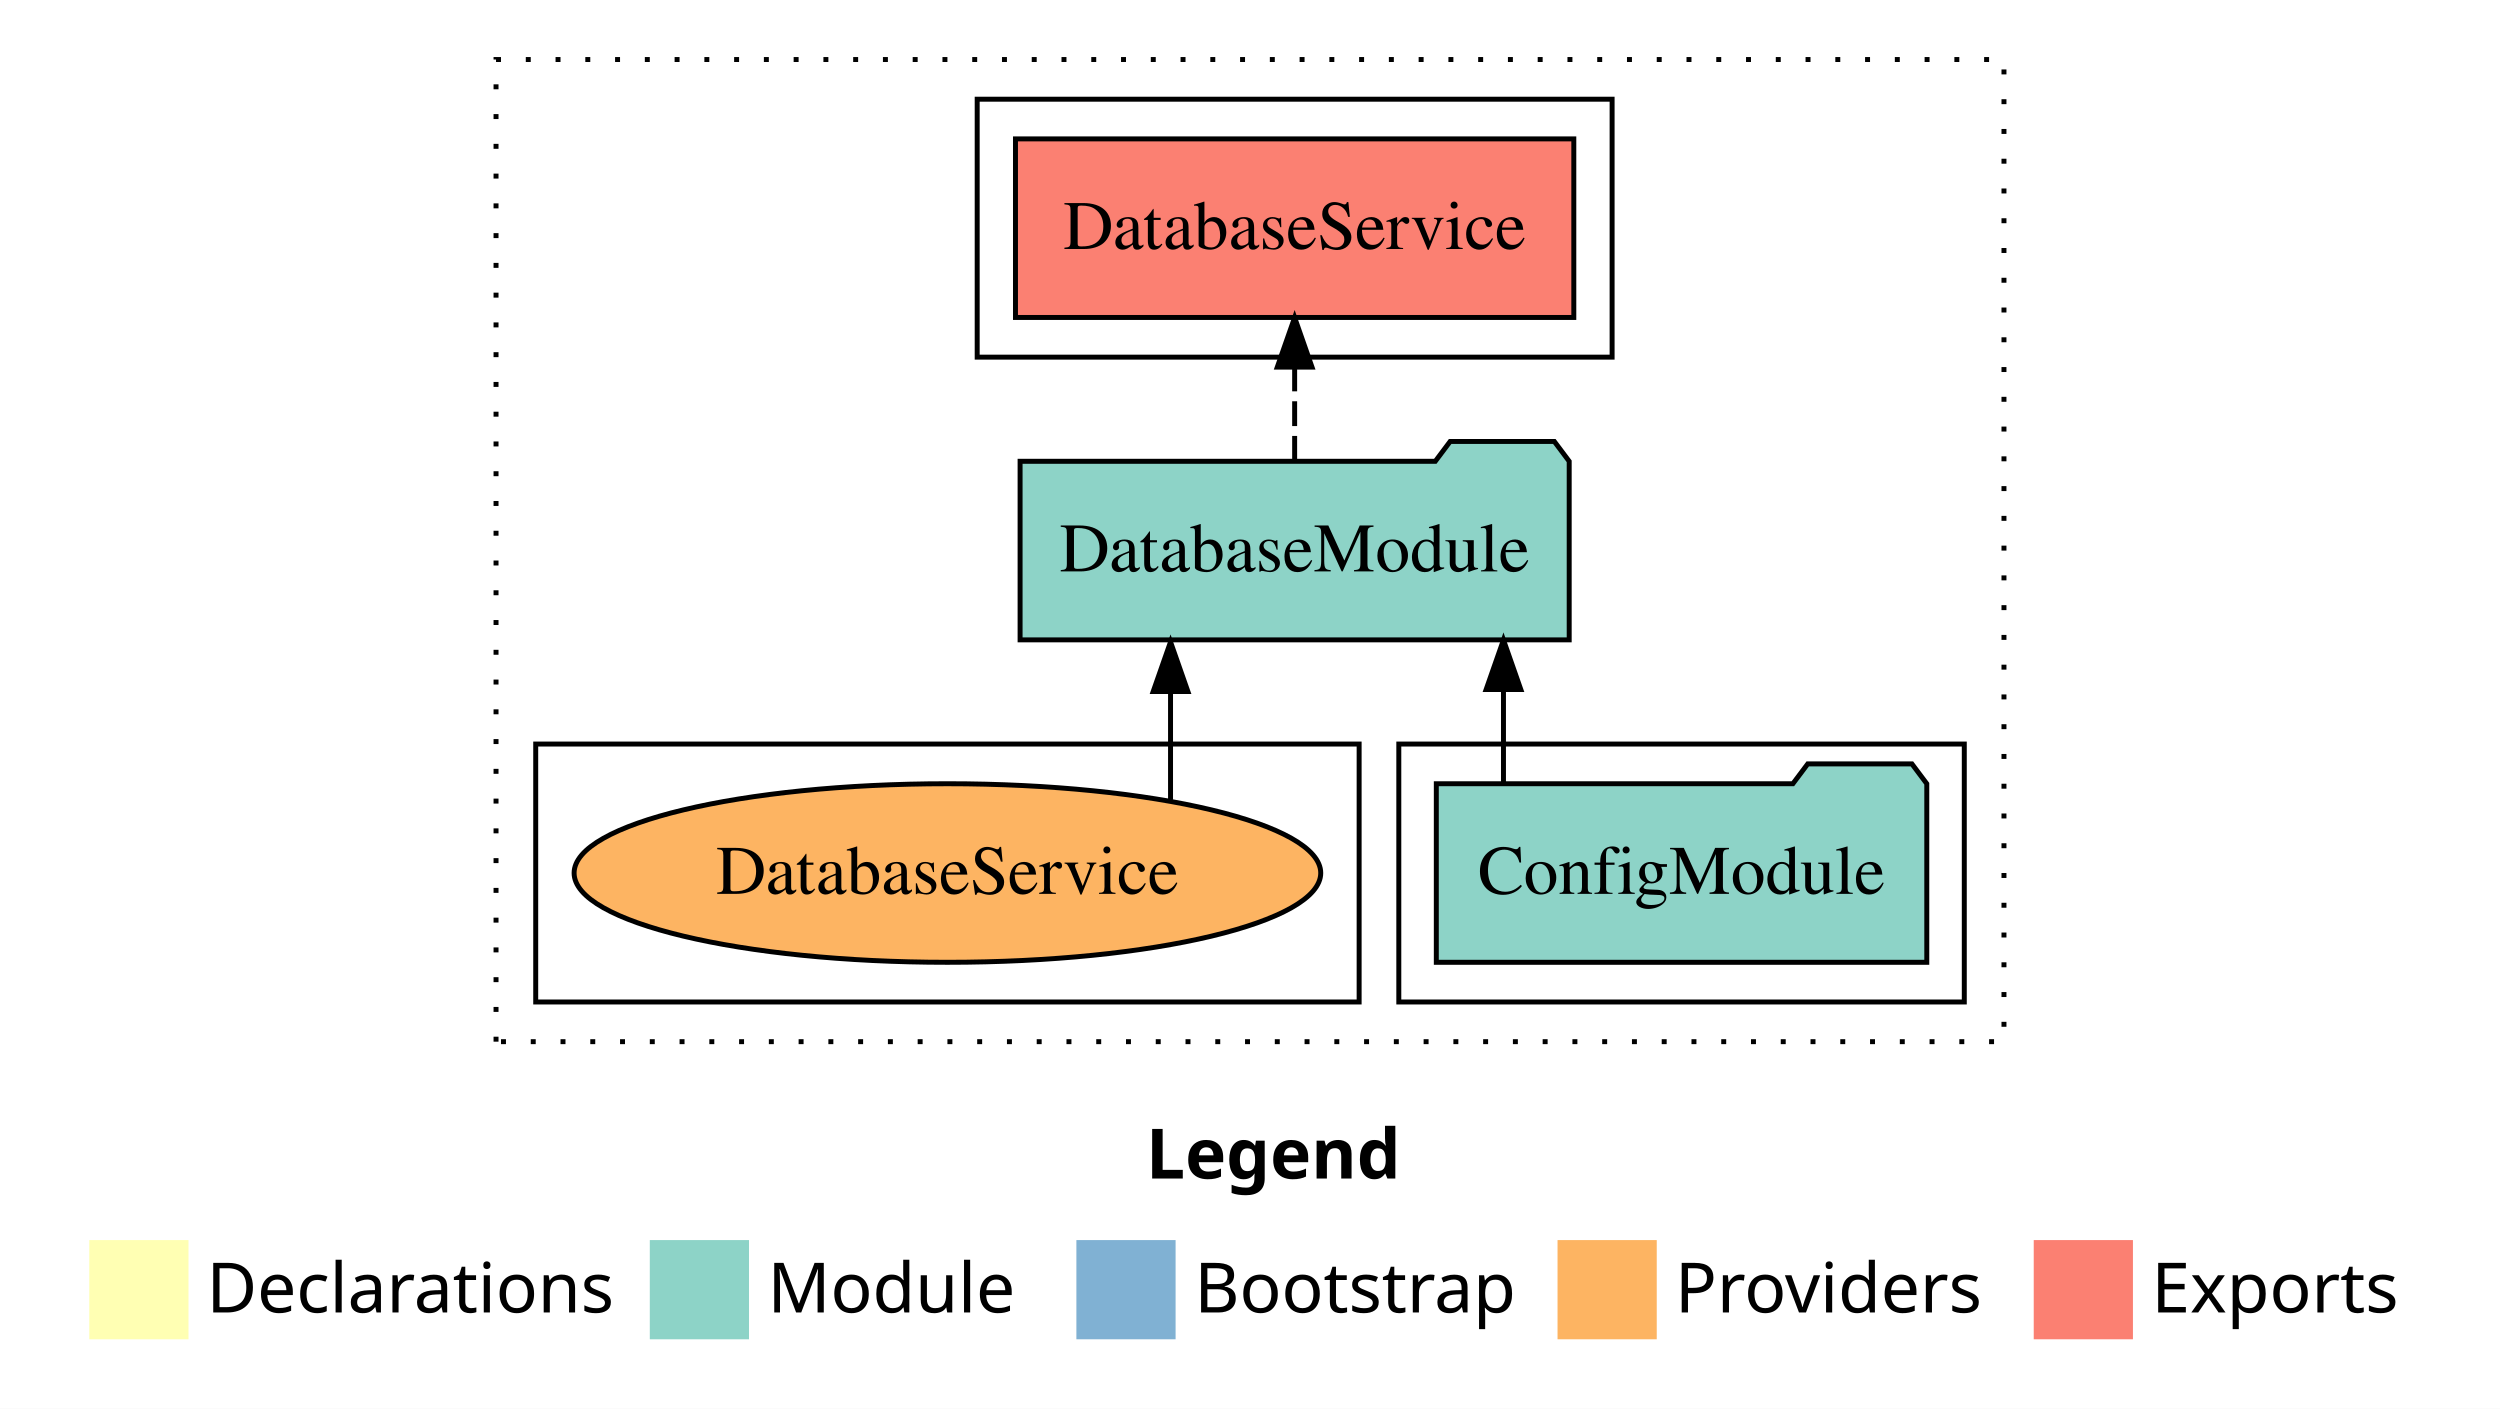
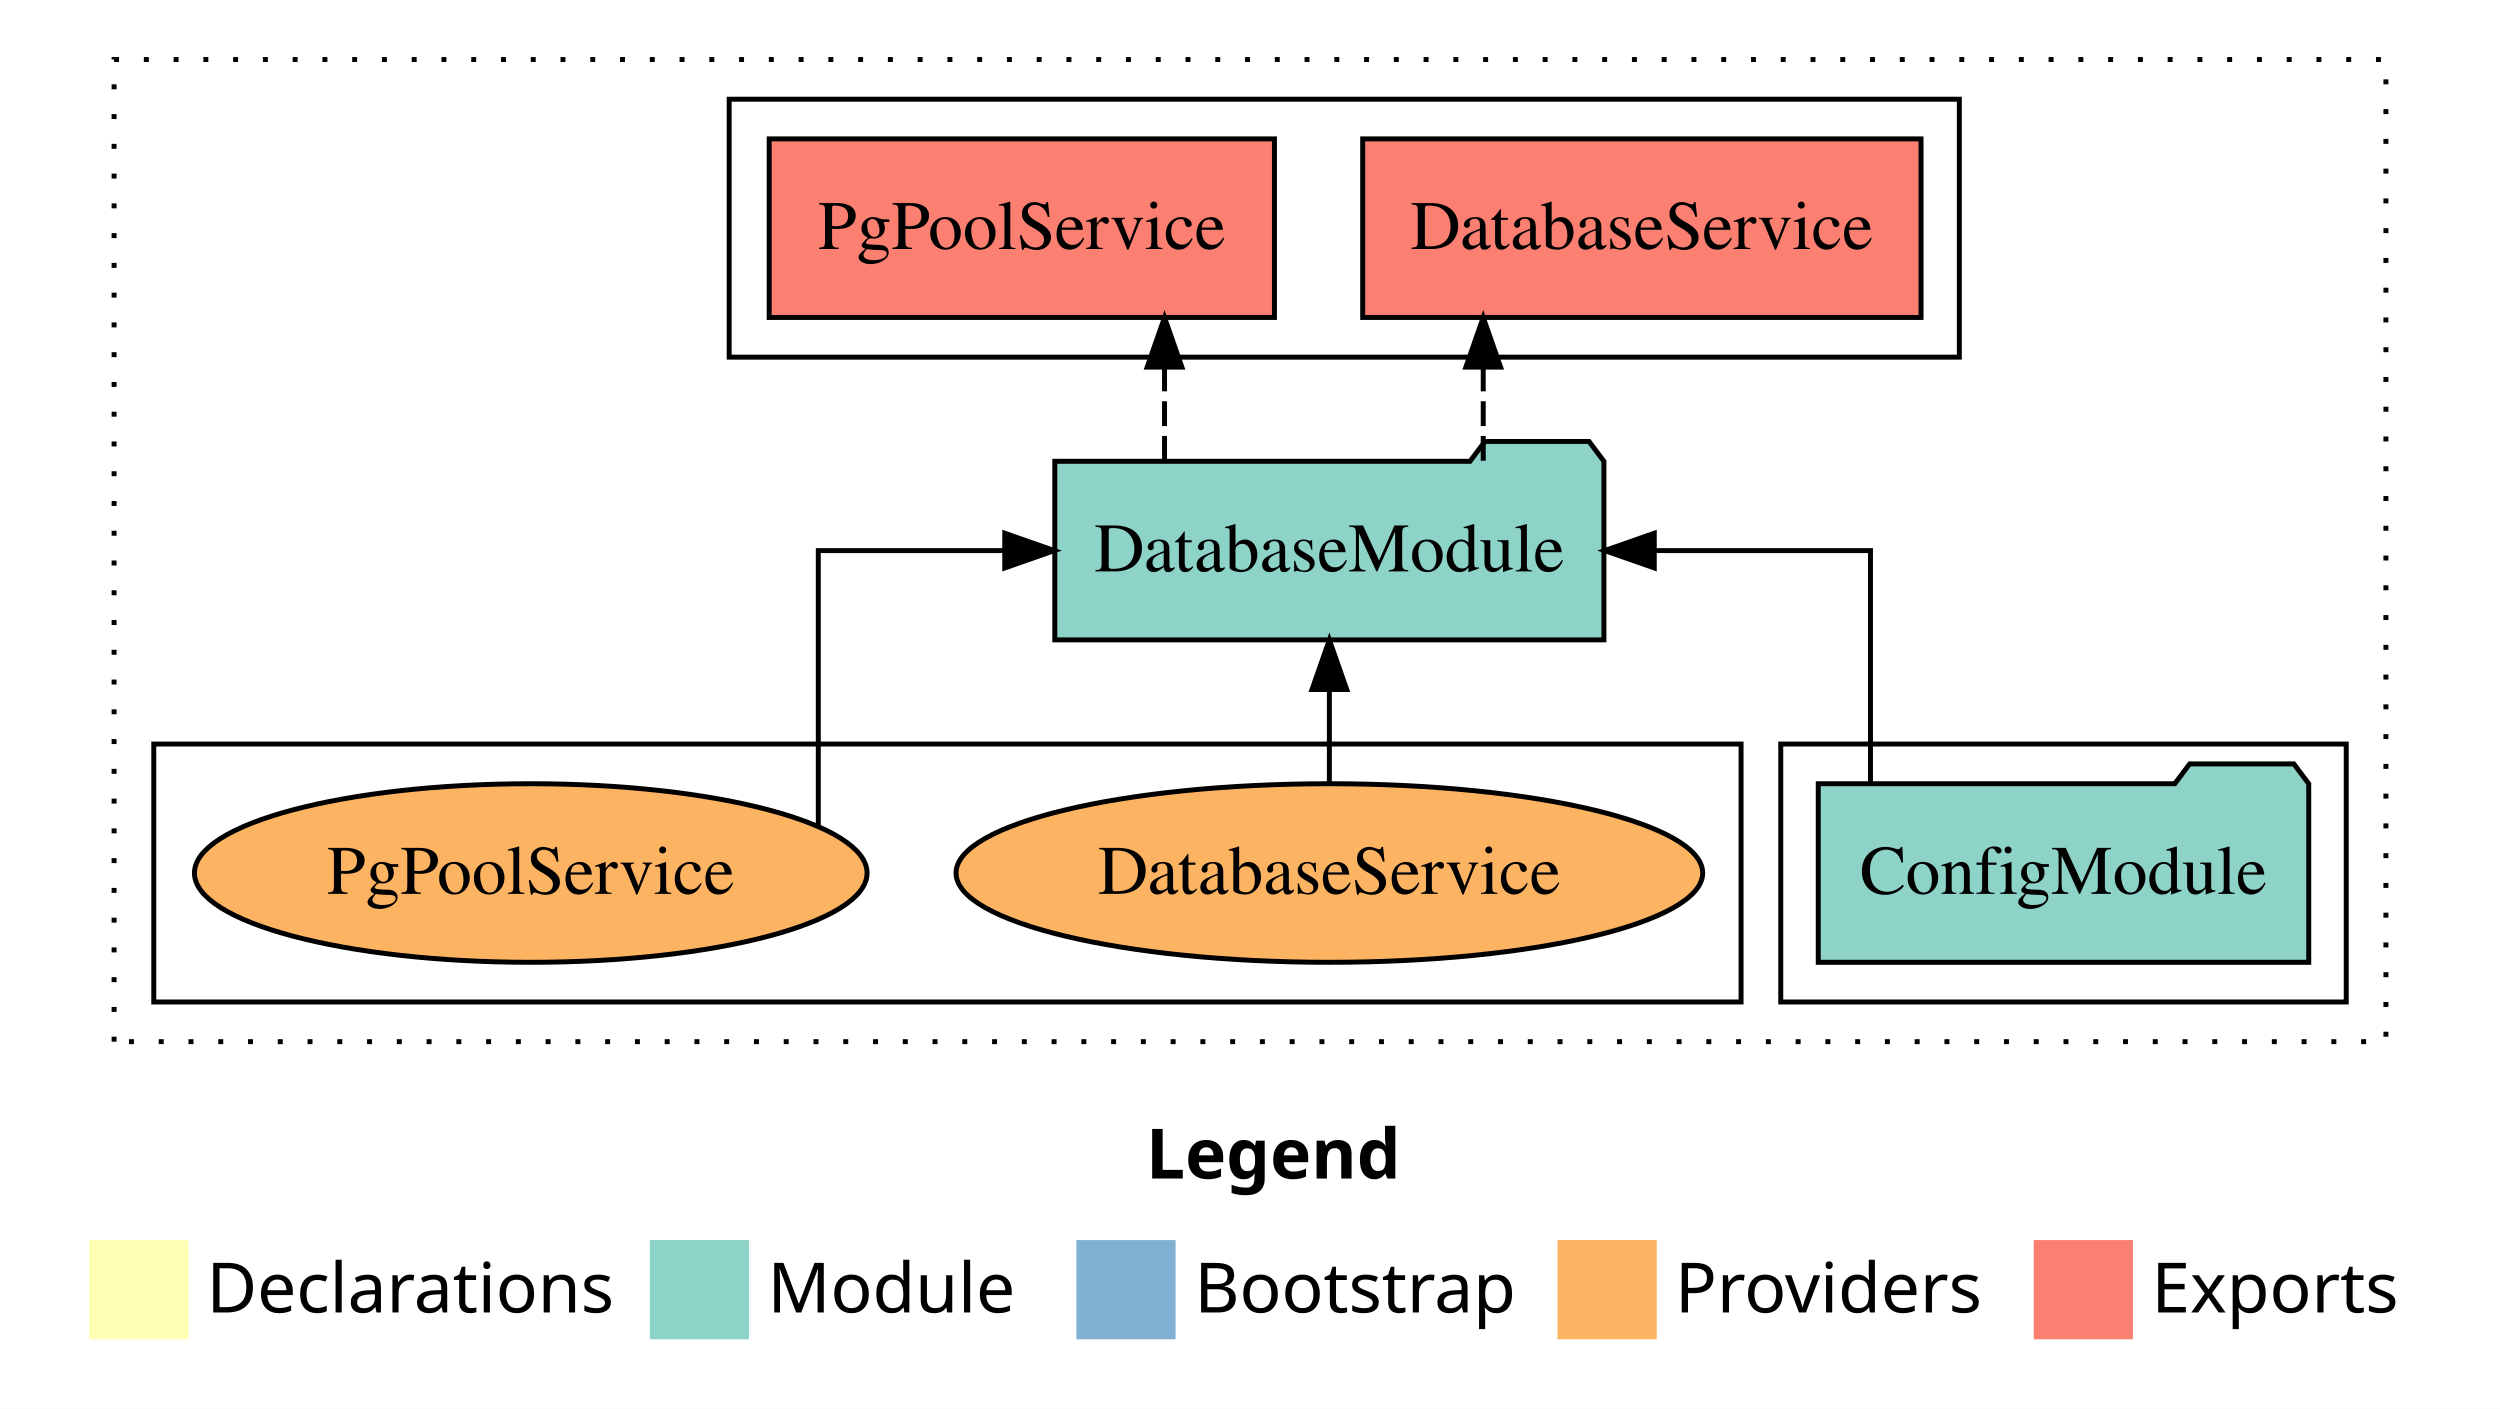
<svg xmlns="http://www.w3.org/2000/svg" width="504pt" height="284pt" viewBox="0.00 0.00 504.00 284.00">
  <g id="graph0" class="graph" transform="scale(1 1) rotate(0) translate(4 280)">
    <polygon fill="white" stroke="transparent" points="-4,4 -4,-280 500,-280 500,4 -4,4" />
    <text text-anchor="start" x="227.01" y="-42.4" font-family="Times-12" font-weight="bold" font-size="14.00">Legend</text>
    <polygon fill="#ffffb3" stroke="transparent" points="14,-10 14,-30 34,-30 34,-10 14,-10" />
    <text text-anchor="start" x="37.63" y="-15.4" font-family="Times-12" font-size="14.00">  Declarations</text>
    <polygon fill="#8dd3c7" stroke="transparent" points="127,-10 127,-30 147,-30 147,-10 127,-10" />
    <text text-anchor="start" x="150.73" y="-15.4" font-family="Times-12" font-size="14.00">  Module</text>
    <polygon fill="#80b1d3" stroke="transparent" points="213,-10 213,-30 233,-30 233,-10 213,-10" />
    <text text-anchor="start" x="236.78" y="-15.4" font-family="Times-12" font-size="14.00">  Bootstrap</text>
    <polygon fill="#fdb462" stroke="transparent" points="310,-10 310,-30 330,-30 330,-10 310,-10" />
    <text text-anchor="start" x="333.67" y="-15.4" font-family="Times-12" font-size="14.00">  Providers</text>
    <polygon fill="#fb8072" stroke="transparent" points="406,-10 406,-30 426,-30 426,-10 406,-10" />
    <text text-anchor="start" x="429.73" y="-15.4" font-family="Times-12" font-size="14.00">  Exports</text>
    <g id="clust1" class="cluster">
-       <polygon fill="none" stroke="black" stroke-dasharray="1,5" points="96,-70 96,-268 400,-268 400,-70 96,-70" />
+       <polygon fill="none" stroke="black" stroke-dasharray="1,5" points="19,-70 19,-268 477,-268 477,-70 19,-70" />
+     </g>
+     <g id="clust4" class="cluster">
+       <polygon fill="none" stroke="black" points="143,-208 143,-260 391,-260 391,-208 143,-208" />
    </g>
    <g id="clust3" class="cluster">
-       <polygon fill="none" stroke="black" points="278,-78 278,-130 392,-130 392,-78 278,-78" />
-     </g>
-     <g id="clust4" class="cluster">
-       <polygon fill="none" stroke="black" points="193,-208 193,-260 321,-260 321,-208 193,-208" />
+       <polygon fill="none" stroke="black" points="355,-78 355,-130 469,-130 469,-78 355,-78" />
    </g>
    <g id="clust6" class="cluster">
-       <polygon fill="none" stroke="black" points="104,-78 104,-130 270,-130 270,-78 104,-78" />
+       <polygon fill="none" stroke="black" points="27,-78 27,-130 347,-130 347,-78 27,-78" />
    </g>
    <g id="node1" class="node">
-       <polygon fill="#8dd3c7" stroke="black" points="384.44,-122 381.44,-126 360.44,-126 357.44,-122 285.56,-122 285.56,-86 384.44,-86 384.44,-122" />
-       <text text-anchor="middle" x="335" y="-99.8" font-family="Times,serif" font-size="14.00">ConfigModule</text>
+       <polygon fill="#8dd3c7" stroke="black" points="461.44,-122 458.44,-126 437.44,-126 434.44,-122 362.56,-122 362.56,-86 461.44,-86 461.44,-122" />
+       <text text-anchor="middle" x="412" y="-99.8" font-family="Times,serif" font-size="14.00">ConfigModule</text>
    </g>
    <g id="node2" class="node">
-       <polygon fill="#8dd3c7" stroke="black" points="312.35,-187 309.35,-191 288.35,-191 285.35,-187 201.65,-187 201.65,-151 312.35,-151 312.35,-187" />
-       <text text-anchor="middle" x="257" y="-164.8" font-family="Times,serif" font-size="14.00">DatabaseModule</text>
+       <polygon fill="#8dd3c7" stroke="black" points="319.35,-187 316.35,-191 295.35,-191 292.35,-187 208.65,-187 208.65,-151 319.35,-151 319.35,-187" />
+       <text text-anchor="middle" x="264" y="-164.8" font-family="Times,serif" font-size="14.00">DatabaseModule</text>
    </g>
    <g id="edge1" class="edge">
-       <path fill="none" stroke="black" d="M299.1,-122.11C299.1,-122.11 299.1,-140.99 299.1,-140.99" />
-       <polygon fill="black" stroke="black" points="295.6,-140.99 299.1,-150.99 302.6,-140.99 295.6,-140.99" />
+       <path fill="none" stroke="black" d="M373.09,-122.11C373.09,-141.34 373.09,-169 373.09,-169 373.09,-169 329.5,-169 329.5,-169" />
+       <polygon fill="black" stroke="black" points="329.5,-165.5 319.5,-169 329.5,-172.5 329.5,-165.5" />
    </g>
    <g id="node3" class="node">
-       <polygon fill="#fb8072" stroke="black" points="313.28,-252 200.72,-252 200.72,-216 313.28,-216 313.28,-252" />
-       <text text-anchor="middle" x="257" y="-229.8" font-family="Times,serif" font-size="14.00">DatabaseService </text>
+       <polygon fill="#fb8072" stroke="black" points="383.28,-252 270.72,-252 270.72,-216 383.28,-216 383.28,-252" />
+       <text text-anchor="middle" x="327" y="-229.8" font-family="Times,serif" font-size="14.00">DatabaseService </text>
    </g>
    <g id="edge2" class="edge">
-       <path fill="none" stroke="black" stroke-dasharray="5,2" d="M257,-187.11C257,-187.11 257,-205.99 257,-205.99" />
-       <polygon fill="black" stroke="black" points="253.5,-205.99 257,-215.99 260.5,-205.99 253.5,-205.99" />
+       <path fill="none" stroke="black" stroke-dasharray="5,2" d="M295.02,-187.11C295.02,-187.11 295.02,-205.99 295.02,-205.99" />
+       <polygon fill="black" stroke="black" points="291.52,-205.99 295.02,-215.99 298.52,-205.99 291.52,-205.99" />
    </g>
    <g id="node4" class="node">
-       <ellipse fill="#fdb462" stroke="black" cx="187" cy="-104" rx="75.26" ry="18" />
-       <text text-anchor="middle" x="187" y="-99.8" font-family="Times,serif" font-size="14.00">DatabaseService</text>
+       <polygon fill="#fb8072" stroke="black" points="252.93,-252 151.07,-252 151.07,-216 252.93,-216 252.93,-252" />
+       <text text-anchor="middle" x="202" y="-229.8" font-family="Times,serif" font-size="14.00">PgPoolService </text>
    </g>
    <g id="edge3" class="edge">
-       <path fill="none" stroke="black" d="M231.98,-118.75C231.98,-118.75 231.98,-140.59 231.98,-140.59" />
-       <polygon fill="black" stroke="black" points="228.48,-140.59 231.98,-150.59 235.48,-140.59 228.48,-140.59" />
+       <path fill="none" stroke="black" stroke-dasharray="5,2" d="M230.77,-187.11C230.77,-187.11 230.77,-205.99 230.77,-205.99" />
+       <polygon fill="black" stroke="black" points="227.27,-205.99 230.77,-215.99 234.27,-205.99 227.27,-205.99" />
+     </g>
+     <g id="node5" class="node">
+       <ellipse fill="#fdb462" stroke="black" cx="264" cy="-104" rx="75.26" ry="18" />
+       <text text-anchor="middle" x="264" y="-99.8" font-family="Times,serif" font-size="14.00">DatabaseService</text>
+     </g>
+     <g id="edge4" class="edge">
+       <path fill="none" stroke="black" d="M264,-122.11C264,-122.11 264,-140.99 264,-140.99" />
+       <polygon fill="black" stroke="black" points="260.5,-140.99 264,-150.99 267.5,-140.99 260.5,-140.99" />
+     </g>
+     <g id="node6" class="node">
+       <ellipse fill="#fdb462" stroke="black" cx="103" cy="-104" rx="67.8" ry="18" />
+       <text text-anchor="middle" x="103" y="-99.8" font-family="Times,serif" font-size="14.00">PgPoolService</text>
+     </g>
+     <g id="edge5" class="edge">
+       <path fill="none" stroke="black" d="M160.97,-113.59C160.97,-131.67 160.97,-169 160.97,-169 160.97,-169 198.56,-169 198.56,-169" />
+       <polygon fill="black" stroke="black" points="198.56,-172.5 208.56,-169 198.56,-165.5 198.56,-172.5" />
    </g>
  </g>
</svg>
